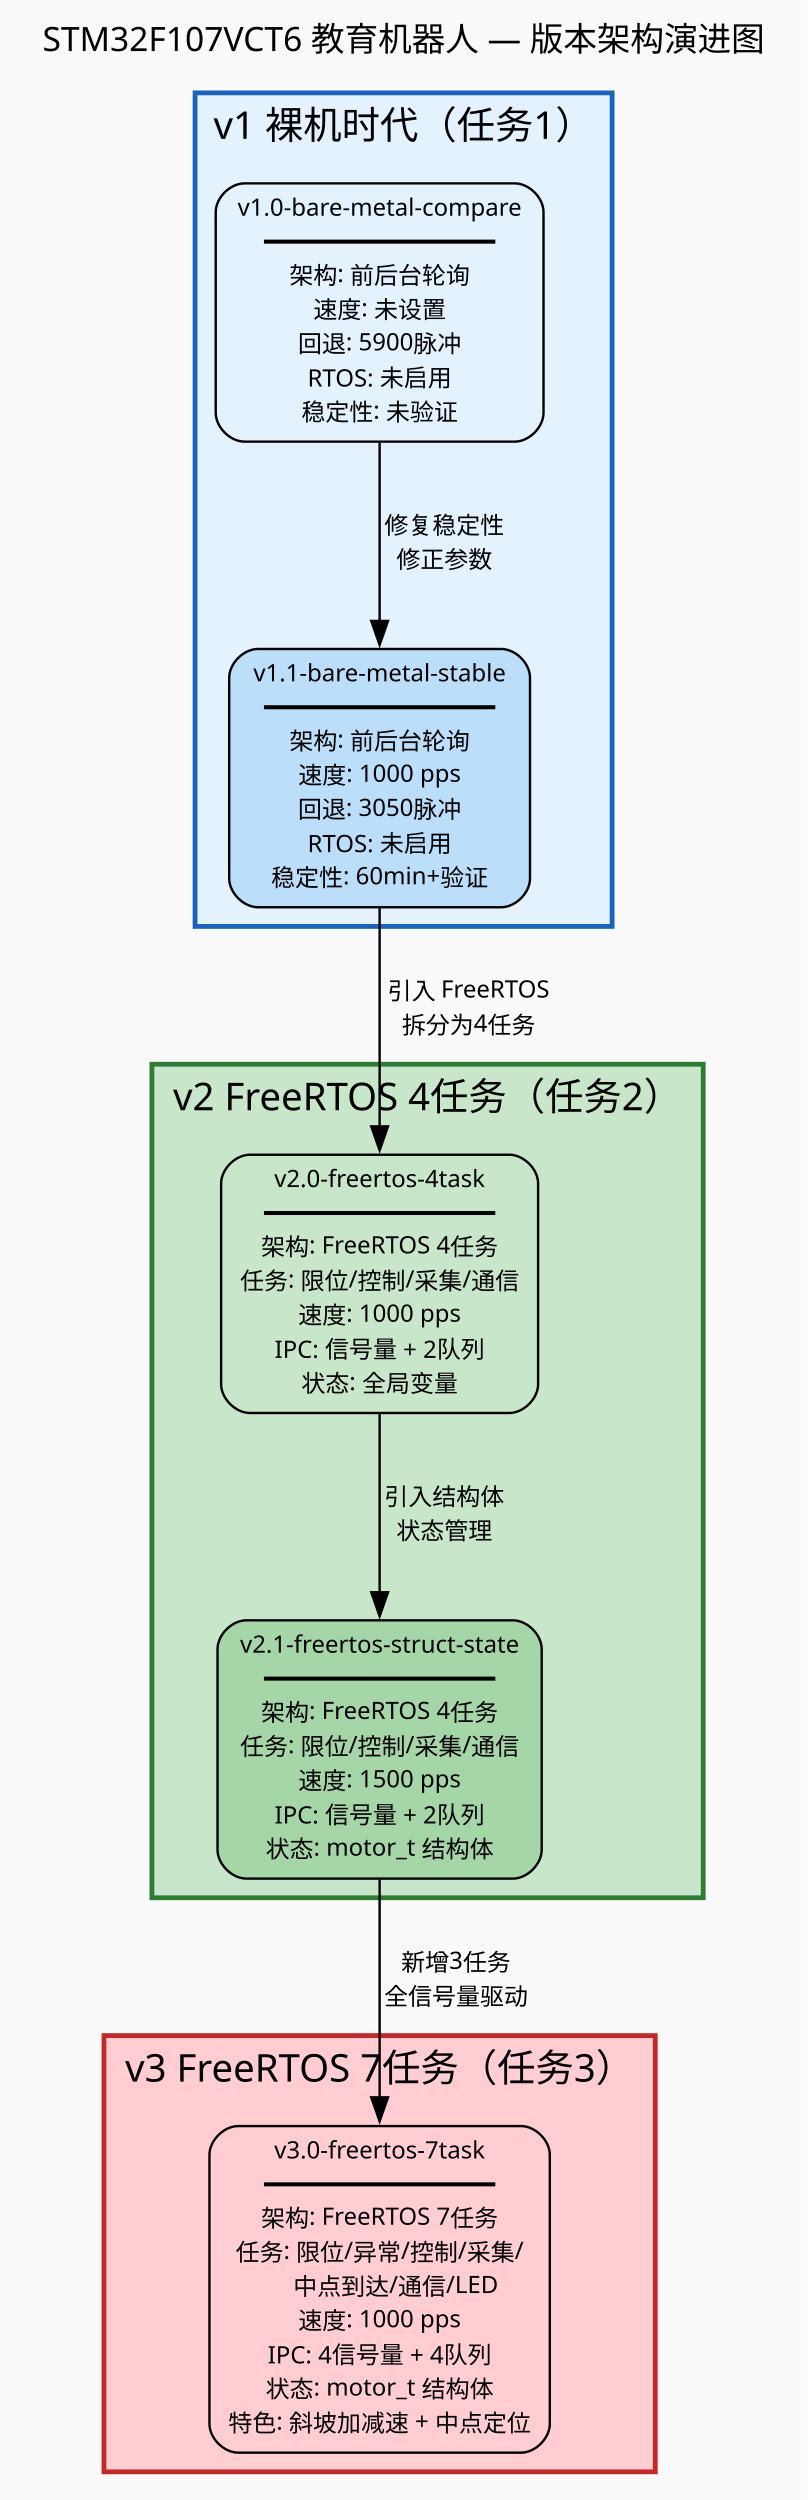
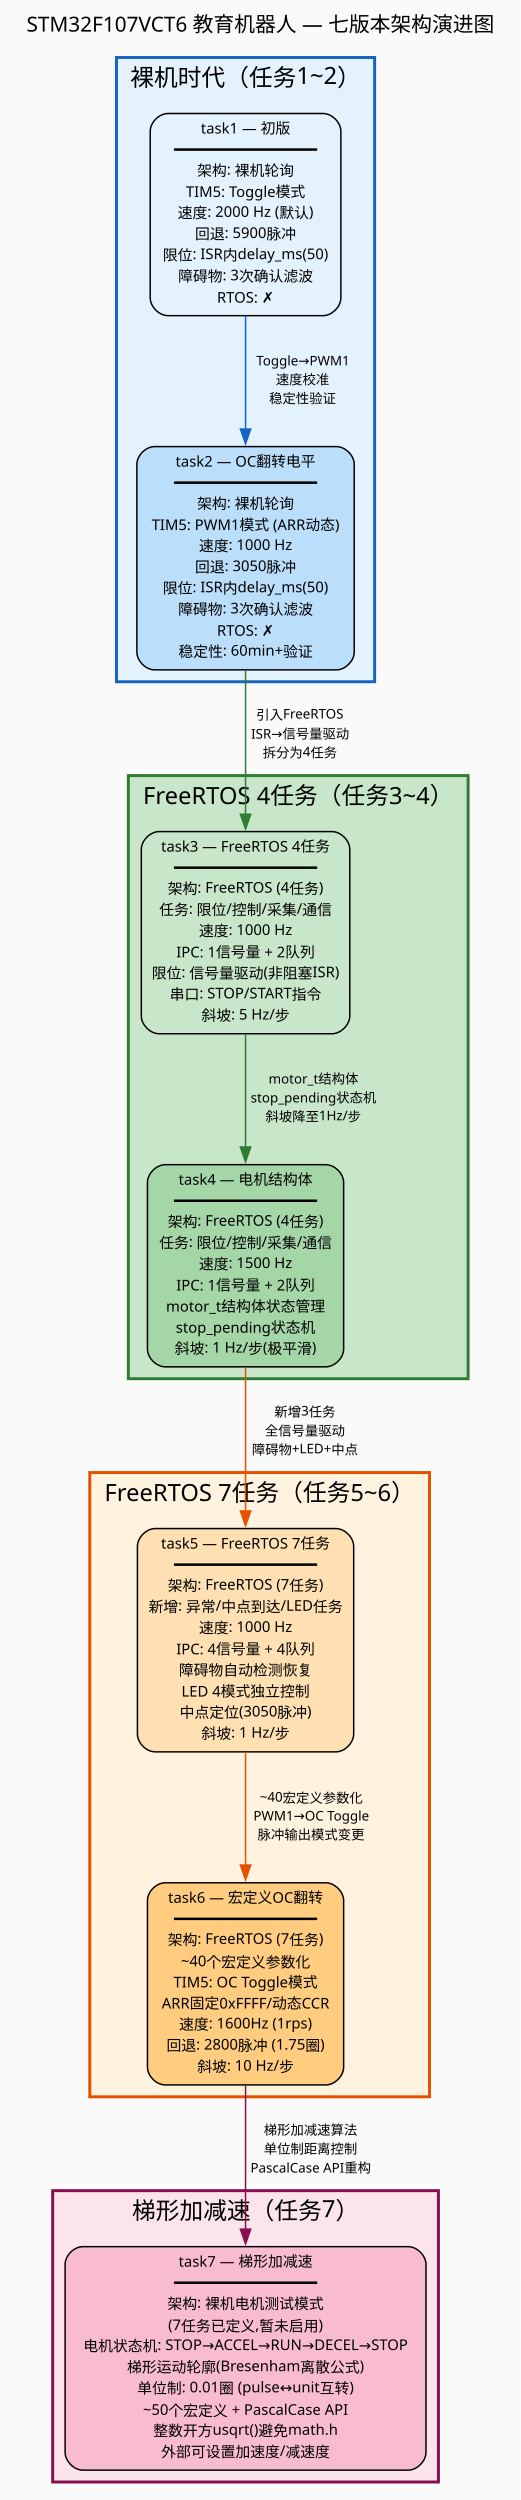
- <svg xmlns="http://www.w3.org/2000/svg" width="337pt" height="1043pt" viewBox="0.00 0.00 337.00 1043.00">
-   <g id="graph0" class="graph" transform="scale(1 1) rotate(0) translate(4 1039.25)">
-     <polygon fill="#fafafa" stroke="none" points="-4,4 -4,-1039.25 332.75,-1039.25 332.75,4 -4,4" />
-     <text xml:space="preserve" text-anchor="middle" x="164.38" y="-1017.95" font-family="Microsoft YaHei" font-size="14.00">STM32F107VCT6 教育机器人 — 版本架构演进图</text>
+ <svg xmlns="http://www.w3.org/2000/svg" width="351pt" height="1685pt" viewBox="0.00 0.00 351.00 1685.00">
+   <g id="graph0" class="graph" transform="scale(1 1) rotate(0) translate(4 1680.87)">
+     <polygon fill="#fafafa" stroke="none" points="-4,4 -4,-1680.87 347,-1680.87 347,4 -4,4" />
+     <text xml:space="preserve" text-anchor="middle" x="171.5" y="-1659.57" font-family="Microsoft YaHei" font-size="14.00">STM32F107VCT6 教育机器人 — 七版本架构演进图</text>
    <g id="clust1" class="cluster">
-       <polygon fill="#e3f2fd" stroke="#1565c0" stroke-width="2" points="77.38,-652.75 77.38,-1000.5 251.38,-1000.5 251.38,-652.75 77.38,-652.75" />
-       <text xml:space="preserve" text-anchor="middle" x="164.38" y="-981.3" font-family="Microsoft YaHei" font-size="16.00">v1 裸机时代（任务1）</text>
+       <polygon fill="#e3f2fd" stroke="#1565c0" stroke-width="2" points="74.5,-1221.37 74.5,-1642.12 248.5,-1642.12 248.5,-1221.37 74.5,-1221.37" />
+       <text xml:space="preserve" text-anchor="middle" x="161.5" y="-1622.92" font-family="Microsoft YaHei" font-size="16.00">裸机时代（任务1~2）</text>
    </g>
    <g id="clust2" class="cluster">
-       <polygon fill="#c8e6c9" stroke="#2e7d32" stroke-width="2" points="59.38,-247.5 59.38,-595.25 289.38,-595.25 289.38,-247.5 59.38,-247.5" />
-       <text xml:space="preserve" text-anchor="middle" x="174.38" y="-576.05" font-family="Microsoft YaHei" font-size="16.00">v2 FreeRTOS 4任务（任务2）</text>
+       <polygon fill="#c8e6c9" stroke="#2e7d32" stroke-width="2" points="82.5,-751.62 82.5,-1158.12 311.5,-1158.12 311.5,-751.62 82.5,-751.62" />
+       <text xml:space="preserve" text-anchor="middle" x="197" y="-1138.92" font-family="Microsoft YaHei" font-size="16.00">FreeRTOS 4任务（任务3~4）</text>
    </g>
    <g id="clust3" class="cluster">
-       <polygon fill="#ffcdd2" stroke="#c62828" stroke-width="2" points="39.38,-8 39.38,-190 269.38,-190 269.38,-8 39.38,-8" />
-       <text xml:space="preserve" text-anchor="middle" x="154.38" y="-170.8" font-family="Microsoft YaHei" font-size="16.00">v3 FreeRTOS 7任务（任务3）</text>
+       <polygon fill="#fff3e0" stroke="#e65100" stroke-width="2" points="56.5,-267.62 56.5,-688.37 285.5,-688.37 285.5,-267.62 56.5,-267.62" />
+       <text xml:space="preserve" text-anchor="middle" x="171" y="-669.17" font-family="Microsoft YaHei" font-size="16.00">FreeRTOS 7任务（任务5~6）</text>
+     </g>
+     <g id="clust4" class="cluster">
+       <polygon fill="#fce4ec" stroke="#880e4f" stroke-width="2" points="31.5,-8 31.5,-204.37 291.5,-204.37 291.5,-8 31.5,-8" />
+       <text xml:space="preserve" text-anchor="middle" x="161.5" y="-185.17" font-family="Microsoft YaHei" font-size="16.00">梯形加减速（任务7）</text>
    </g>
    <g id="node1" class="node">
-       <path fill="#e3f2fd" stroke="black" d="M210.75,-962.75C210.75,-962.75 98,-962.75 98,-962.75 92,-962.75 86,-956.75 86,-950.75 86,-950.75 86,-867 86,-867 86,-861 92,-855 98,-855 98,-855 210.75,-855 210.75,-855 216.75,-855 222.75,-861 222.75,-867 222.75,-867 222.75,-950.75 222.75,-950.75 222.75,-956.75 216.75,-962.75 210.75,-962.75" />
-       <text xml:space="preserve" text-anchor="middle" x="154.38" y="-949.25" font-family="Microsoft YaHei" font-size="10.00">v1.0-bare-metal-compare</text>
-       <text xml:space="preserve" text-anchor="middle" x="154.38" y="-935" font-family="Microsoft YaHei" font-size="10.00">━━━━━━━━━━━━━━━━</text>
-       <text xml:space="preserve" text-anchor="middle" x="154.38" y="-920.75" font-family="Microsoft YaHei" font-size="10.00">架构: 前后台轮询</text>
-       <text xml:space="preserve" text-anchor="middle" x="154.38" y="-906.5" font-family="Microsoft YaHei" font-size="10.00">速度: 未设置</text>
-       <text xml:space="preserve" text-anchor="middle" x="154.38" y="-892.25" font-family="Microsoft YaHei" font-size="10.00">回退: 5900脉冲</text>
-       <text xml:space="preserve" text-anchor="middle" x="154.38" y="-878" font-family="Microsoft YaHei" font-size="10.00">RTOS: 未启用</text>
-       <text xml:space="preserve" text-anchor="middle" x="154.38" y="-863.75" font-family="Microsoft YaHei" font-size="10.00">稳定性: 未验证</text>
+       <path fill="#e3f2fd" stroke="black" d="M213.75,-1604.37C213.75,-1604.37 109.25,-1604.37 109.25,-1604.37 103.25,-1604.37 97.25,-1598.37 97.25,-1592.37 97.25,-1592.37 97.25,-1480.12 97.25,-1480.12 97.25,-1474.12 103.25,-1468.12 109.25,-1468.12 109.25,-1468.12 213.75,-1468.12 213.75,-1468.12 219.75,-1468.12 225.75,-1474.12 225.75,-1480.12 225.75,-1480.12 225.75,-1592.37 225.75,-1592.37 225.75,-1598.37 219.75,-1604.37 213.75,-1604.37" />
+       <text xml:space="preserve" text-anchor="middle" x="161.5" y="-1590.87" font-family="Microsoft YaHei" font-size="10.00">task1 — 初版</text>
+       <text xml:space="preserve" text-anchor="middle" x="161.5" y="-1576.62" font-family="Microsoft YaHei" font-size="10.00">━━━━━━━━━━━━━━━━</text>
+       <text xml:space="preserve" text-anchor="middle" x="161.5" y="-1562.37" font-family="Microsoft YaHei" font-size="10.00">架构: 裸机轮询</text>
+       <text xml:space="preserve" text-anchor="middle" x="161.5" y="-1548.12" font-family="Microsoft YaHei" font-size="10.00">TIM5: Toggle模式</text>
+       <text xml:space="preserve" text-anchor="middle" x="161.5" y="-1533.87" font-family="Microsoft YaHei" font-size="10.00">速度: 2000 Hz (默认)</text>
+       <text xml:space="preserve" text-anchor="middle" x="161.5" y="-1519.62" font-family="Microsoft YaHei" font-size="10.00">回退: 5900脉冲</text>
+       <text xml:space="preserve" text-anchor="middle" x="161.5" y="-1505.37" font-family="Microsoft YaHei" font-size="10.00">限位: ISR内delay_ms(50)</text>
+       <text xml:space="preserve" text-anchor="middle" x="161.5" y="-1491.12" font-family="Microsoft YaHei" font-size="10.00">障碍物: 3次确认滤波</text>
+       <text xml:space="preserve" text-anchor="middle" x="161.5" y="-1476.87" font-family="Microsoft YaHei" font-size="10.00">RTOS: ✗</text>
    </g>
    <g id="node2" class="node">
-       <path fill="#bbdefb" stroke="black" d="M205.12,-768.5C205.12,-768.5 103.62,-768.5 103.62,-768.5 97.62,-768.5 91.62,-762.5 91.62,-756.5 91.62,-756.5 91.62,-672.75 91.62,-672.75 91.62,-666.75 97.62,-660.75 103.62,-660.75 103.62,-660.75 205.12,-660.75 205.12,-660.75 211.12,-660.75 217.12,-666.75 217.12,-672.75 217.12,-672.75 217.12,-756.5 217.12,-756.5 217.12,-762.5 211.12,-768.5 205.12,-768.5" />
-       <text xml:space="preserve" text-anchor="middle" x="154.38" y="-755" font-family="Microsoft YaHei" font-size="10.00">v1.1-bare-metal-stable</text>
-       <text xml:space="preserve" text-anchor="middle" x="154.38" y="-740.75" font-family="Microsoft YaHei" font-size="10.00">━━━━━━━━━━━━━━━━</text>
-       <text xml:space="preserve" text-anchor="middle" x="154.38" y="-726.5" font-family="Microsoft YaHei" font-size="10.00">架构: 前后台轮询</text>
-       <text xml:space="preserve" text-anchor="middle" x="154.38" y="-712.25" font-family="Microsoft YaHei" font-size="10.00">速度: 1000 pps</text>
-       <text xml:space="preserve" text-anchor="middle" x="154.38" y="-698" font-family="Microsoft YaHei" font-size="10.00">回退: 3050脉冲</text>
-       <text xml:space="preserve" text-anchor="middle" x="154.38" y="-683.75" font-family="Microsoft YaHei" font-size="10.00">RTOS: 未启用</text>
-       <text xml:space="preserve" text-anchor="middle" x="154.38" y="-669.5" font-family="Microsoft YaHei" font-size="10.00">稳定性: 60min+验证</text>
+       <path fill="#bbdefb" stroke="black" d="M222.75,-1379.87C222.75,-1379.87 100.25,-1379.87 100.25,-1379.87 94.25,-1379.87 88.25,-1373.87 88.25,-1367.87 88.25,-1367.87 88.25,-1241.37 88.25,-1241.37 88.25,-1235.37 94.25,-1229.37 100.25,-1229.37 100.25,-1229.37 222.75,-1229.37 222.75,-1229.37 228.75,-1229.37 234.75,-1235.37 234.75,-1241.37 234.75,-1241.37 234.75,-1367.87 234.75,-1367.87 234.75,-1373.87 228.75,-1379.87 222.75,-1379.87" />
+       <text xml:space="preserve" text-anchor="middle" x="161.5" y="-1366.37" font-family="Microsoft YaHei" font-size="10.00">task2 — OC翻转电平</text>
+       <text xml:space="preserve" text-anchor="middle" x="161.5" y="-1352.12" font-family="Microsoft YaHei" font-size="10.00">━━━━━━━━━━━━━━━━</text>
+       <text xml:space="preserve" text-anchor="middle" x="161.5" y="-1337.87" font-family="Microsoft YaHei" font-size="10.00">架构: 裸机轮询</text>
+       <text xml:space="preserve" text-anchor="middle" x="161.5" y="-1323.62" font-family="Microsoft YaHei" font-size="10.00">TIM5: PWM1模式 (ARR动态)</text>
+       <text xml:space="preserve" text-anchor="middle" x="161.5" y="-1309.37" font-family="Microsoft YaHei" font-size="10.00">速度: 1000 Hz</text>
+       <text xml:space="preserve" text-anchor="middle" x="161.5" y="-1295.12" font-family="Microsoft YaHei" font-size="10.00">回退: 3050脉冲</text>
+       <text xml:space="preserve" text-anchor="middle" x="161.5" y="-1280.87" font-family="Microsoft YaHei" font-size="10.00">限位: ISR内delay_ms(50)</text>
+       <text xml:space="preserve" text-anchor="middle" x="161.5" y="-1266.62" font-family="Microsoft YaHei" font-size="10.00">障碍物: 3次确认滤波</text>
+       <text xml:space="preserve" text-anchor="middle" x="161.5" y="-1252.37" font-family="Microsoft YaHei" font-size="10.00">RTOS: ✗</text>
+       <text xml:space="preserve" text-anchor="middle" x="161.5" y="-1238.12" font-family="Microsoft YaHei" font-size="10.00">稳定性: 60min+验证</text>
    </g>
    <g id="edge1" class="edge">
-       <path fill="none" stroke="black" d="M154.38,-854.58C154.38,-831.46 154.38,-804.18 154.38,-779.95" />
-       <polygon fill="black" stroke="black" points="157.88,-780.21 154.38,-770.21 150.88,-780.21 157.88,-780.21" />
-       <text xml:space="preserve" text-anchor="middle" x="180.25" y="-816.5" font-family="Microsoft YaHei" font-size="10.00"> 修复稳定性</text>
-       <text xml:space="preserve" text-anchor="middle" x="180.25" y="-802.25" font-family="Microsoft YaHei" font-size="10.00"> 修正参数</text>
+       <path fill="none" stroke="#1565c0" d="M161.5,-1467.9C161.5,-1444.03 161.5,-1416.84 161.5,-1391.63" />
+       <polygon fill="#1565c0" stroke="#1565c0" points="165,-1391.71 161.5,-1381.71 158,-1391.71 165,-1391.71" />
+       <text xml:space="preserve" text-anchor="middle" x="197.88" y="-1434.57" font-family="Microsoft YaHei" font-size="9.00">  Toggle→PWM1</text>
+       <text xml:space="preserve" text-anchor="middle" x="197.88" y="-1421.82" font-family="Microsoft YaHei" font-size="9.00">  速度校准</text>
+       <text xml:space="preserve" text-anchor="middle" x="197.88" y="-1409.07" font-family="Microsoft YaHei" font-size="9.00">  稳定性验证</text>
    </g>
    <g id="node3" class="node">
-       <path fill="#c8e6c9" stroke="black" d="M208.5,-557.5C208.5,-557.5 100.25,-557.5 100.25,-557.5 94.25,-557.5 88.25,-551.5 88.25,-545.5 88.25,-545.5 88.25,-461.75 88.25,-461.75 88.25,-455.75 94.25,-449.75 100.25,-449.75 100.25,-449.75 208.5,-449.75 208.5,-449.75 214.5,-449.75 220.5,-455.75 220.5,-461.75 220.5,-461.75 220.5,-545.5 220.5,-545.5 220.5,-551.5 214.5,-557.5 208.5,-557.5" />
-       <text xml:space="preserve" text-anchor="middle" x="154.38" y="-544" font-family="Microsoft YaHei" font-size="10.00">v2.0-freertos-4task</text>
-       <text xml:space="preserve" text-anchor="middle" x="154.38" y="-529.75" font-family="Microsoft YaHei" font-size="10.00">━━━━━━━━━━━━━━━━</text>
-       <text xml:space="preserve" text-anchor="middle" x="154.38" y="-515.5" font-family="Microsoft YaHei" font-size="10.00">架构: FreeRTOS 4任务</text>
-       <text xml:space="preserve" text-anchor="middle" x="154.38" y="-501.25" font-family="Microsoft YaHei" font-size="10.00">任务: 限位/控制/采集/通信</text>
-       <text xml:space="preserve" text-anchor="middle" x="154.38" y="-487" font-family="Microsoft YaHei" font-size="10.00">速度: 1000 pps</text>
-       <text xml:space="preserve" text-anchor="middle" x="154.38" y="-472.75" font-family="Microsoft YaHei" font-size="10.00">IPC: 信号量 + 2队列</text>
-       <text xml:space="preserve" text-anchor="middle" x="154.38" y="-458.5" font-family="Microsoft YaHei" font-size="10.00">状态: 全局变量</text>
+       <path fill="#c8e6c9" stroke="black" d="M219.75,-1120.37C219.75,-1120.37 103.25,-1120.37 103.25,-1120.37 97.25,-1120.37 91.25,-1114.37 91.25,-1108.37 91.25,-1108.37 91.25,-996.12 91.25,-996.12 91.25,-990.12 97.25,-984.12 103.25,-984.12 103.25,-984.12 219.75,-984.12 219.75,-984.12 225.75,-984.12 231.75,-990.12 231.75,-996.12 231.75,-996.12 231.75,-1108.37 231.75,-1108.37 231.75,-1114.37 225.75,-1120.37 219.75,-1120.37" />
+       <text xml:space="preserve" text-anchor="middle" x="161.5" y="-1106.87" font-family="Microsoft YaHei" font-size="10.00">task3 — FreeRTOS 4任务</text>
+       <text xml:space="preserve" text-anchor="middle" x="161.5" y="-1092.62" font-family="Microsoft YaHei" font-size="10.00">━━━━━━━━━━━━━━━━</text>
+       <text xml:space="preserve" text-anchor="middle" x="161.5" y="-1078.37" font-family="Microsoft YaHei" font-size="10.00">架构: FreeRTOS (4任务)</text>
+       <text xml:space="preserve" text-anchor="middle" x="161.5" y="-1064.12" font-family="Microsoft YaHei" font-size="10.00">任务: 限位/控制/采集/通信</text>
+       <text xml:space="preserve" text-anchor="middle" x="161.5" y="-1049.87" font-family="Microsoft YaHei" font-size="10.00">速度: 1000 Hz</text>
+       <text xml:space="preserve" text-anchor="middle" x="161.5" y="-1035.62" font-family="Microsoft YaHei" font-size="10.00">IPC: 1信号量 + 2队列</text>
+       <text xml:space="preserve" text-anchor="middle" x="161.5" y="-1021.37" font-family="Microsoft YaHei" font-size="10.00">限位: 信号量驱动(非阻塞ISR)</text>
+       <text xml:space="preserve" text-anchor="middle" x="161.5" y="-1007.12" font-family="Microsoft YaHei" font-size="10.00">串口: STOP/START指令</text>
+       <text xml:space="preserve" text-anchor="middle" x="161.5" y="-992.87" font-family="Microsoft YaHei" font-size="10.00">斜坡: 5 Hz/步</text>
    </g>
    <g id="edge2" class="edge">
-       <path fill="none" stroke="black" d="M154.38,-660.34C154.38,-632.59 154.38,-598.42 154.38,-569.17" />
-       <polygon fill="black" stroke="black" points="157.88,-569.32 154.38,-559.32 150.88,-569.32 157.88,-569.32" />
-       <text xml:space="preserve" text-anchor="middle" x="190.38" y="-622.25" font-family="Microsoft YaHei" font-size="10.00"> 引入 FreeRTOS</text>
-       <text xml:space="preserve" text-anchor="middle" x="190.38" y="-608" font-family="Microsoft YaHei" font-size="10.00"> 拆分为4任务</text>
+       <path fill="none" stroke="#2e7d32" d="M161.5,-1229.18C161.5,-1198.49 161.5,-1162.91 161.5,-1131.81" />
+       <polygon fill="#2e7d32" stroke="#2e7d32" points="165,-1132.09 161.5,-1122.09 158,-1132.09 165,-1132.09" />
+       <text xml:space="preserve" text-anchor="middle" x="197.12" y="-1195.82" font-family="Microsoft YaHei" font-size="9.00"> 引入FreeRTOS</text>
+       <text xml:space="preserve" text-anchor="middle" x="197.12" y="-1183.07" font-family="Microsoft YaHei" font-size="9.00"> ISR→信号量驱动</text>
+       <text xml:space="preserve" text-anchor="middle" x="197.12" y="-1170.32" font-family="Microsoft YaHei" font-size="9.00"> 拆分为4任务</text>
    </g>
    <g id="node4" class="node">
-       <path fill="#a5d6a7" stroke="black" d="M210,-363.25C210,-363.25 98.75,-363.25 98.75,-363.25 92.75,-363.25 86.75,-357.25 86.75,-351.25 86.75,-351.25 86.75,-267.5 86.75,-267.5 86.75,-261.5 92.75,-255.5 98.75,-255.5 98.75,-255.5 210,-255.5 210,-255.5 216,-255.5 222,-261.5 222,-267.5 222,-267.5 222,-351.25 222,-351.25 222,-357.25 216,-363.25 210,-363.25" />
-       <text xml:space="preserve" text-anchor="middle" x="154.38" y="-349.75" font-family="Microsoft YaHei" font-size="10.00">v2.1-freertos-struct-state</text>
-       <text xml:space="preserve" text-anchor="middle" x="154.38" y="-335.5" font-family="Microsoft YaHei" font-size="10.00">━━━━━━━━━━━━━━━━</text>
-       <text xml:space="preserve" text-anchor="middle" x="154.38" y="-321.25" font-family="Microsoft YaHei" font-size="10.00">架构: FreeRTOS 4任务</text>
-       <text xml:space="preserve" text-anchor="middle" x="154.38" y="-307" font-family="Microsoft YaHei" font-size="10.00">任务: 限位/控制/采集/通信</text>
-       <text xml:space="preserve" text-anchor="middle" x="154.38" y="-292.75" font-family="Microsoft YaHei" font-size="10.00">速度: 1500 pps</text>
-       <text xml:space="preserve" text-anchor="middle" x="154.38" y="-278.5" font-family="Microsoft YaHei" font-size="10.00">IPC: 信号量 + 2队列</text>
-       <text xml:space="preserve" text-anchor="middle" x="154.38" y="-264.25" font-family="Microsoft YaHei" font-size="10.00">状态: motor_t 结构体</text>
+       <path fill="#a5d6a7" stroke="black" d="M215.62,-895.87C215.62,-895.87 107.38,-895.87 107.38,-895.87 101.38,-895.87 95.38,-889.87 95.38,-883.87 95.38,-883.87 95.38,-771.62 95.38,-771.62 95.38,-765.62 101.38,-759.62 107.38,-759.62 107.38,-759.62 215.62,-759.62 215.62,-759.62 221.62,-759.62 227.62,-765.62 227.62,-771.62 227.62,-771.62 227.62,-883.87 227.62,-883.87 227.62,-889.87 221.62,-895.87 215.62,-895.87" />
+       <text xml:space="preserve" text-anchor="middle" x="161.5" y="-882.37" font-family="Microsoft YaHei" font-size="10.00">task4 — 电机结构体</text>
+       <text xml:space="preserve" text-anchor="middle" x="161.5" y="-868.12" font-family="Microsoft YaHei" font-size="10.00">━━━━━━━━━━━━━━━━</text>
+       <text xml:space="preserve" text-anchor="middle" x="161.5" y="-853.87" font-family="Microsoft YaHei" font-size="10.00">架构: FreeRTOS (4任务)</text>
+       <text xml:space="preserve" text-anchor="middle" x="161.5" y="-839.62" font-family="Microsoft YaHei" font-size="10.00">任务: 限位/控制/采集/通信</text>
+       <text xml:space="preserve" text-anchor="middle" x="161.5" y="-825.37" font-family="Microsoft YaHei" font-size="10.00">速度: 1500 Hz</text>
+       <text xml:space="preserve" text-anchor="middle" x="161.5" y="-811.12" font-family="Microsoft YaHei" font-size="10.00">IPC: 1信号量 + 2队列</text>
+       <text xml:space="preserve" text-anchor="middle" x="161.5" y="-796.87" font-family="Microsoft YaHei" font-size="10.00">motor_t结构体状态管理</text>
+       <text xml:space="preserve" text-anchor="middle" x="161.5" y="-782.62" font-family="Microsoft YaHei" font-size="10.00">stop_pending状态机</text>
+       <text xml:space="preserve" text-anchor="middle" x="161.5" y="-768.37" font-family="Microsoft YaHei" font-size="10.00">斜坡: 1 Hz/步(极平滑)</text>
    </g>
    <g id="edge3" class="edge">
-       <path fill="none" stroke="black" d="M154.38,-449.33C154.38,-426.21 154.38,-398.93 154.38,-374.7" />
-       <polygon fill="black" stroke="black" points="157.88,-374.96 154.38,-364.96 150.88,-374.96 157.88,-374.96" />
-       <text xml:space="preserve" text-anchor="middle" x="180.25" y="-411.25" font-family="Microsoft YaHei" font-size="10.00"> 引入结构体</text>
-       <text xml:space="preserve" text-anchor="middle" x="180.25" y="-397" font-family="Microsoft YaHei" font-size="10.00"> 状态管理</text>
+       <path fill="none" stroke="#2e7d32" d="M161.5,-983.88C161.5,-959.81 161.5,-932.48 161.5,-907.53" />
+       <polygon fill="#2e7d32" stroke="#2e7d32" points="165,-907.77 161.5,-897.77 158,-907.77 165,-907.77" />
+       <text xml:space="preserve" text-anchor="middle" x="206.12" y="-950.57" font-family="Microsoft YaHei" font-size="9.00"> motor_t结构体</text>
+       <text xml:space="preserve" text-anchor="middle" x="206.12" y="-937.82" font-family="Microsoft YaHei" font-size="9.00"> stop_pending状态机</text>
+       <text xml:space="preserve" text-anchor="middle" x="206.12" y="-925.07" font-family="Microsoft YaHei" font-size="9.00"> 斜坡降至1Hz/步</text>
    </g>
    <g id="node5" class="node">
-       <path fill="#ffcdd2" stroke="black" d="M213.38,-152.25C213.38,-152.25 95.38,-152.25 95.38,-152.25 89.38,-152.25 83.38,-146.25 83.38,-140.25 83.38,-140.25 83.38,-28 83.38,-28 83.38,-22 89.38,-16 95.38,-16 95.38,-16 213.38,-16 213.38,-16 219.38,-16 225.38,-22 225.38,-28 225.38,-28 225.38,-140.25 225.38,-140.25 225.38,-146.25 219.38,-152.25 213.38,-152.25" />
-       <text xml:space="preserve" text-anchor="middle" x="154.38" y="-138.75" font-family="Microsoft YaHei" font-size="10.00">v3.0-freertos-7task</text>
-       <text xml:space="preserve" text-anchor="middle" x="154.38" y="-124.5" font-family="Microsoft YaHei" font-size="10.00">━━━━━━━━━━━━━━━━</text>
-       <text xml:space="preserve" text-anchor="middle" x="154.38" y="-110.25" font-family="Microsoft YaHei" font-size="10.00">架构: FreeRTOS 7任务</text>
-       <text xml:space="preserve" text-anchor="middle" x="154.38" y="-96" font-family="Microsoft YaHei" font-size="10.00">任务: 限位/异常/控制/采集/</text>
-       <text xml:space="preserve" text-anchor="middle" x="154.38" y="-81.75" font-family="Microsoft YaHei" font-size="10.00">      中点到达/通信/LED</text>
-       <text xml:space="preserve" text-anchor="middle" x="154.38" y="-67.5" font-family="Microsoft YaHei" font-size="10.00">速度: 1000 pps</text>
-       <text xml:space="preserve" text-anchor="middle" x="154.38" y="-53.25" font-family="Microsoft YaHei" font-size="10.00">IPC: 4信号量 + 4队列</text>
-       <text xml:space="preserve" text-anchor="middle" x="154.38" y="-39" font-family="Microsoft YaHei" font-size="10.00">状态: motor_t 结构体</text>
-       <text xml:space="preserve" text-anchor="middle" x="154.38" y="-24.75" font-family="Microsoft YaHei" font-size="10.00">特色: 斜坡加减速 + 中点定位</text>
+       <path fill="#ffe0b2" stroke="black" d="M222.38,-650.62C222.38,-650.62 100.62,-650.62 100.62,-650.62 94.62,-650.62 88.62,-644.62 88.62,-638.62 88.62,-638.62 88.62,-512.12 88.62,-512.12 88.62,-506.12 94.62,-500.12 100.62,-500.12 100.62,-500.12 222.38,-500.12 222.38,-500.12 228.38,-500.12 234.38,-506.12 234.38,-512.12 234.38,-512.12 234.38,-638.62 234.38,-638.62 234.38,-644.62 228.38,-650.62 222.38,-650.62" />
+       <text xml:space="preserve" text-anchor="middle" x="161.5" y="-637.12" font-family="Microsoft YaHei" font-size="10.00">task5 — FreeRTOS 7任务</text>
+       <text xml:space="preserve" text-anchor="middle" x="161.5" y="-622.87" font-family="Microsoft YaHei" font-size="10.00">━━━━━━━━━━━━━━━━</text>
+       <text xml:space="preserve" text-anchor="middle" x="161.5" y="-608.62" font-family="Microsoft YaHei" font-size="10.00">架构: FreeRTOS (7任务)</text>
+       <text xml:space="preserve" text-anchor="middle" x="161.5" y="-594.37" font-family="Microsoft YaHei" font-size="10.00">新增: 异常/中点到达/LED任务</text>
+       <text xml:space="preserve" text-anchor="middle" x="161.5" y="-580.12" font-family="Microsoft YaHei" font-size="10.00">速度: 1000 Hz</text>
+       <text xml:space="preserve" text-anchor="middle" x="161.5" y="-565.87" font-family="Microsoft YaHei" font-size="10.00">IPC: 4信号量 + 4队列</text>
+       <text xml:space="preserve" text-anchor="middle" x="161.5" y="-551.62" font-family="Microsoft YaHei" font-size="10.00">障碍物自动检测恢复</text>
+       <text xml:space="preserve" text-anchor="middle" x="161.5" y="-537.37" font-family="Microsoft YaHei" font-size="10.00">LED 4模式独立控制</text>
+       <text xml:space="preserve" text-anchor="middle" x="161.5" y="-523.12" font-family="Microsoft YaHei" font-size="10.00">中点定位(3050脉冲)</text>
+       <text xml:space="preserve" text-anchor="middle" x="161.5" y="-508.87" font-family="Microsoft YaHei" font-size="10.00">斜坡: 1 Hz/步</text>
    </g>
    <g id="edge4" class="edge">
-       <path fill="none" stroke="black" d="M154.38,-255.18C154.38,-227.97 154.38,-194.29 154.38,-164.11" />
-       <polygon fill="black" stroke="black" points="157.88,-164.25 154.38,-154.25 150.88,-164.25 157.88,-164.25" />
-       <text xml:space="preserve" text-anchor="middle" x="185.12" y="-217" font-family="Microsoft YaHei" font-size="10.00"> 新增3任务</text>
-       <text xml:space="preserve" text-anchor="middle" x="185.12" y="-202.75" font-family="Microsoft YaHei" font-size="10.00"> 全信号量驱动</text>
+       <path fill="none" stroke="#e65100" d="M161.5,-759.32C161.5,-729.52 161.5,-694.13 161.5,-662.45" />
+       <polygon fill="#e65100" stroke="#e65100" points="165,-662.48 161.5,-652.48 158,-662.48 165,-662.48" />
+       <text xml:space="preserve" text-anchor="middle" x="200.5" y="-726.07" font-family="Microsoft YaHei" font-size="9.00"> 新增3任务</text>
+       <text xml:space="preserve" text-anchor="middle" x="200.5" y="-713.32" font-family="Microsoft YaHei" font-size="9.00"> 全信号量驱动</text>
+       <text xml:space="preserve" text-anchor="middle" x="200.5" y="-700.57" font-family="Microsoft YaHei" font-size="9.00"> 障碍物+LED+中点</text>
+     </g>
+     <g id="node6" class="node">
+       <path fill="#ffcc80" stroke="black" d="M215.62,-411.87C215.62,-411.87 107.38,-411.87 107.38,-411.87 101.38,-411.87 95.38,-405.87 95.38,-399.87 95.38,-399.87 95.38,-287.62 95.38,-287.62 95.38,-281.62 101.38,-275.62 107.38,-275.62 107.38,-275.62 215.62,-275.62 215.62,-275.62 221.62,-275.62 227.62,-281.62 227.62,-287.62 227.62,-287.62 227.62,-399.87 227.62,-399.87 227.62,-405.87 221.62,-411.87 215.62,-411.87" />
+       <text xml:space="preserve" text-anchor="middle" x="161.5" y="-398.37" font-family="Microsoft YaHei" font-size="10.00">task6 — 宏定义OC翻转</text>
+       <text xml:space="preserve" text-anchor="middle" x="161.5" y="-384.12" font-family="Microsoft YaHei" font-size="10.00">━━━━━━━━━━━━━━━━</text>
+       <text xml:space="preserve" text-anchor="middle" x="161.5" y="-369.87" font-family="Microsoft YaHei" font-size="10.00">架构: FreeRTOS (7任务)</text>
+       <text xml:space="preserve" text-anchor="middle" x="161.5" y="-355.62" font-family="Microsoft YaHei" font-size="10.00">~40个宏定义参数化</text>
+       <text xml:space="preserve" text-anchor="middle" x="161.5" y="-341.37" font-family="Microsoft YaHei" font-size="10.00">TIM5: OC Toggle模式</text>
+       <text xml:space="preserve" text-anchor="middle" x="161.5" y="-327.12" font-family="Microsoft YaHei" font-size="10.00">ARR固定0xFFFF/动态CCR</text>
+       <text xml:space="preserve" text-anchor="middle" x="161.5" y="-312.87" font-family="Microsoft YaHei" font-size="10.00">速度: 1600Hz (1rps)</text>
+       <text xml:space="preserve" text-anchor="middle" x="161.5" y="-298.62" font-family="Microsoft YaHei" font-size="10.00">回退: 2800脉冲 (1.75圈)</text>
+       <text xml:space="preserve" text-anchor="middle" x="161.5" y="-284.37" font-family="Microsoft YaHei" font-size="10.00">斜坡: 10 Hz/步</text>
+     </g>
+     <g id="edge5" class="edge">
+       <path fill="none" stroke="#e65100" d="M161.5,-499.82C161.5,-475.51 161.5,-448.45 161.5,-423.82" />
+       <polygon fill="#e65100" stroke="#e65100" points="165,-423.84 161.5,-413.84 158,-423.84 165,-423.84" />
+       <text xml:space="preserve" text-anchor="middle" x="204.62" y="-466.57" font-family="Microsoft YaHei" font-size="9.00"> ~40宏定义参数化</text>
+       <text xml:space="preserve" text-anchor="middle" x="204.62" y="-453.82" font-family="Microsoft YaHei" font-size="9.00"> PWM1→OC Toggle</text>
+       <text xml:space="preserve" text-anchor="middle" x="204.62" y="-441.07" font-family="Microsoft YaHei" font-size="9.00"> 脉冲输出模式变更</text>
+     </g>
+     <g id="node7" class="node">
+       <path fill="#f8bbd0" stroke="black" d="M271.12,-166.62C271.12,-166.62 51.88,-166.62 51.88,-166.62 45.88,-166.62 39.88,-160.62 39.88,-154.62 39.88,-154.62 39.88,-28 39.88,-28 39.88,-22 45.88,-16 51.88,-16 51.88,-16 271.12,-16 271.12,-16 277.12,-16 283.12,-22 283.12,-28 283.12,-28 283.12,-154.62 283.12,-154.62 283.12,-160.62 277.12,-166.62 271.12,-166.62" />
+       <text xml:space="preserve" text-anchor="middle" x="161.5" y="-153.12" font-family="Microsoft YaHei" font-size="10.00">task7 — 梯形加减速</text>
+       <text xml:space="preserve" text-anchor="middle" x="161.5" y="-138.87" font-family="Microsoft YaHei" font-size="10.00">━━━━━━━━━━━━━━━━</text>
+       <text xml:space="preserve" text-anchor="middle" x="161.5" y="-124.62" font-family="Microsoft YaHei" font-size="10.00">架构: 裸机电机测试模式</text>
+       <text xml:space="preserve" text-anchor="middle" x="161.5" y="-110.37" font-family="Microsoft YaHei" font-size="10.00">(7任务已定义,暂未启用)</text>
+       <text xml:space="preserve" text-anchor="middle" x="161.5" y="-96.12" font-family="Microsoft YaHei" font-size="10.00">电机状态机: STOP→ACCEL→RUN→DECEL→STOP</text>
+       <text xml:space="preserve" text-anchor="middle" x="161.5" y="-81.87" font-family="Microsoft YaHei" font-size="10.00">梯形运动轮廓(Bresenham离散公式)</text>
+       <text xml:space="preserve" text-anchor="middle" x="161.5" y="-67.62" font-family="Microsoft YaHei" font-size="10.00">单位制: 0.01圈 (pulse↔unit互转)</text>
+       <text xml:space="preserve" text-anchor="middle" x="161.5" y="-53.25" font-family="Microsoft YaHei" font-size="10.00">~50个宏定义 + PascalCase API</text>
+       <text xml:space="preserve" text-anchor="middle" x="161.5" y="-39" font-family="Microsoft YaHei" font-size="10.00">整数开方usqrt()避免math.h</text>
+       <text xml:space="preserve" text-anchor="middle" x="161.5" y="-24.75" font-family="Microsoft YaHei" font-size="10.00">外部可设置加速度/减速度</text>
+     </g>
+     <g id="edge6" class="edge">
+       <path fill="none" stroke="#880e4f" d="M161.5,-275.3C161.5,-245.5 161.5,-210.1 161.5,-178.41" />
+       <polygon fill="#880e4f" stroke="#880e4f" points="165,-178.44 161.5,-168.44 158,-178.44 165,-178.44" />
+       <text xml:space="preserve" text-anchor="middle" x="204.25" y="-242.07" font-family="Microsoft YaHei" font-size="9.00"> 梯形加减速算法</text>
+       <text xml:space="preserve" text-anchor="middle" x="204.25" y="-229.32" font-family="Microsoft YaHei" font-size="9.00"> 单位制距离控制</text>
+       <text xml:space="preserve" text-anchor="middle" x="204.25" y="-216.57" font-family="Microsoft YaHei" font-size="9.00"> PascalCase API重构</text>
    </g>
  </g>
</svg>
